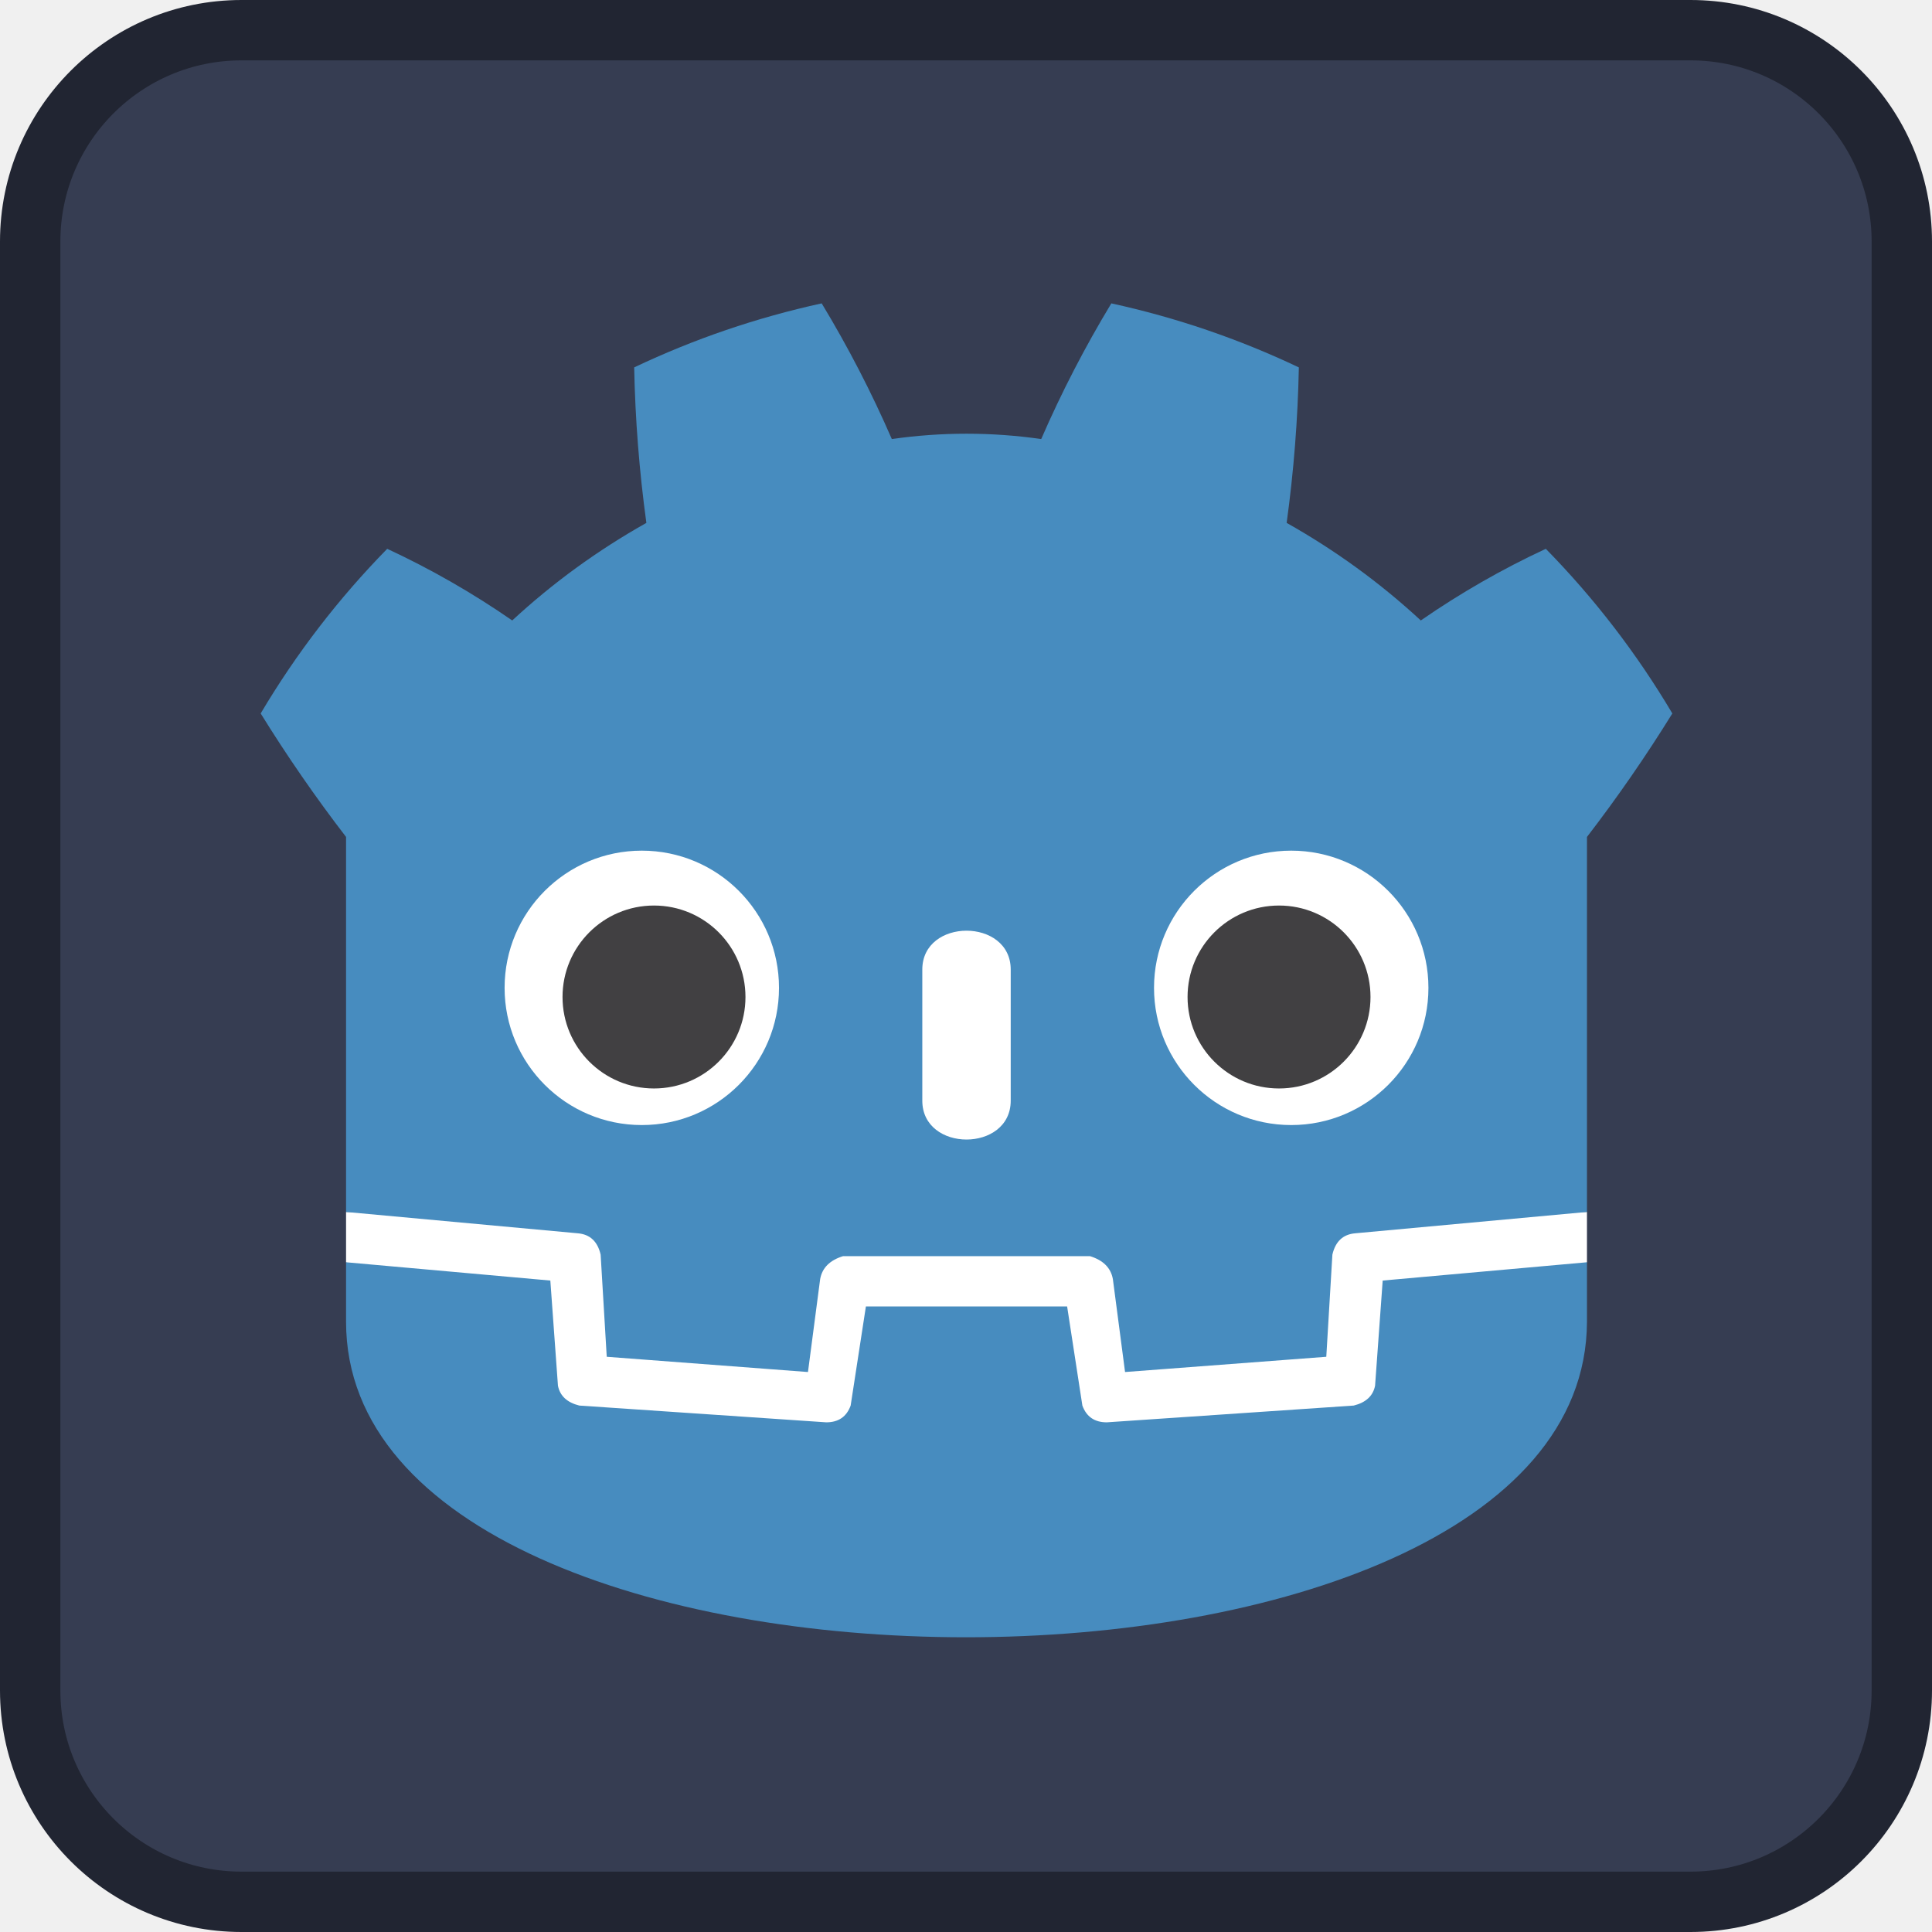
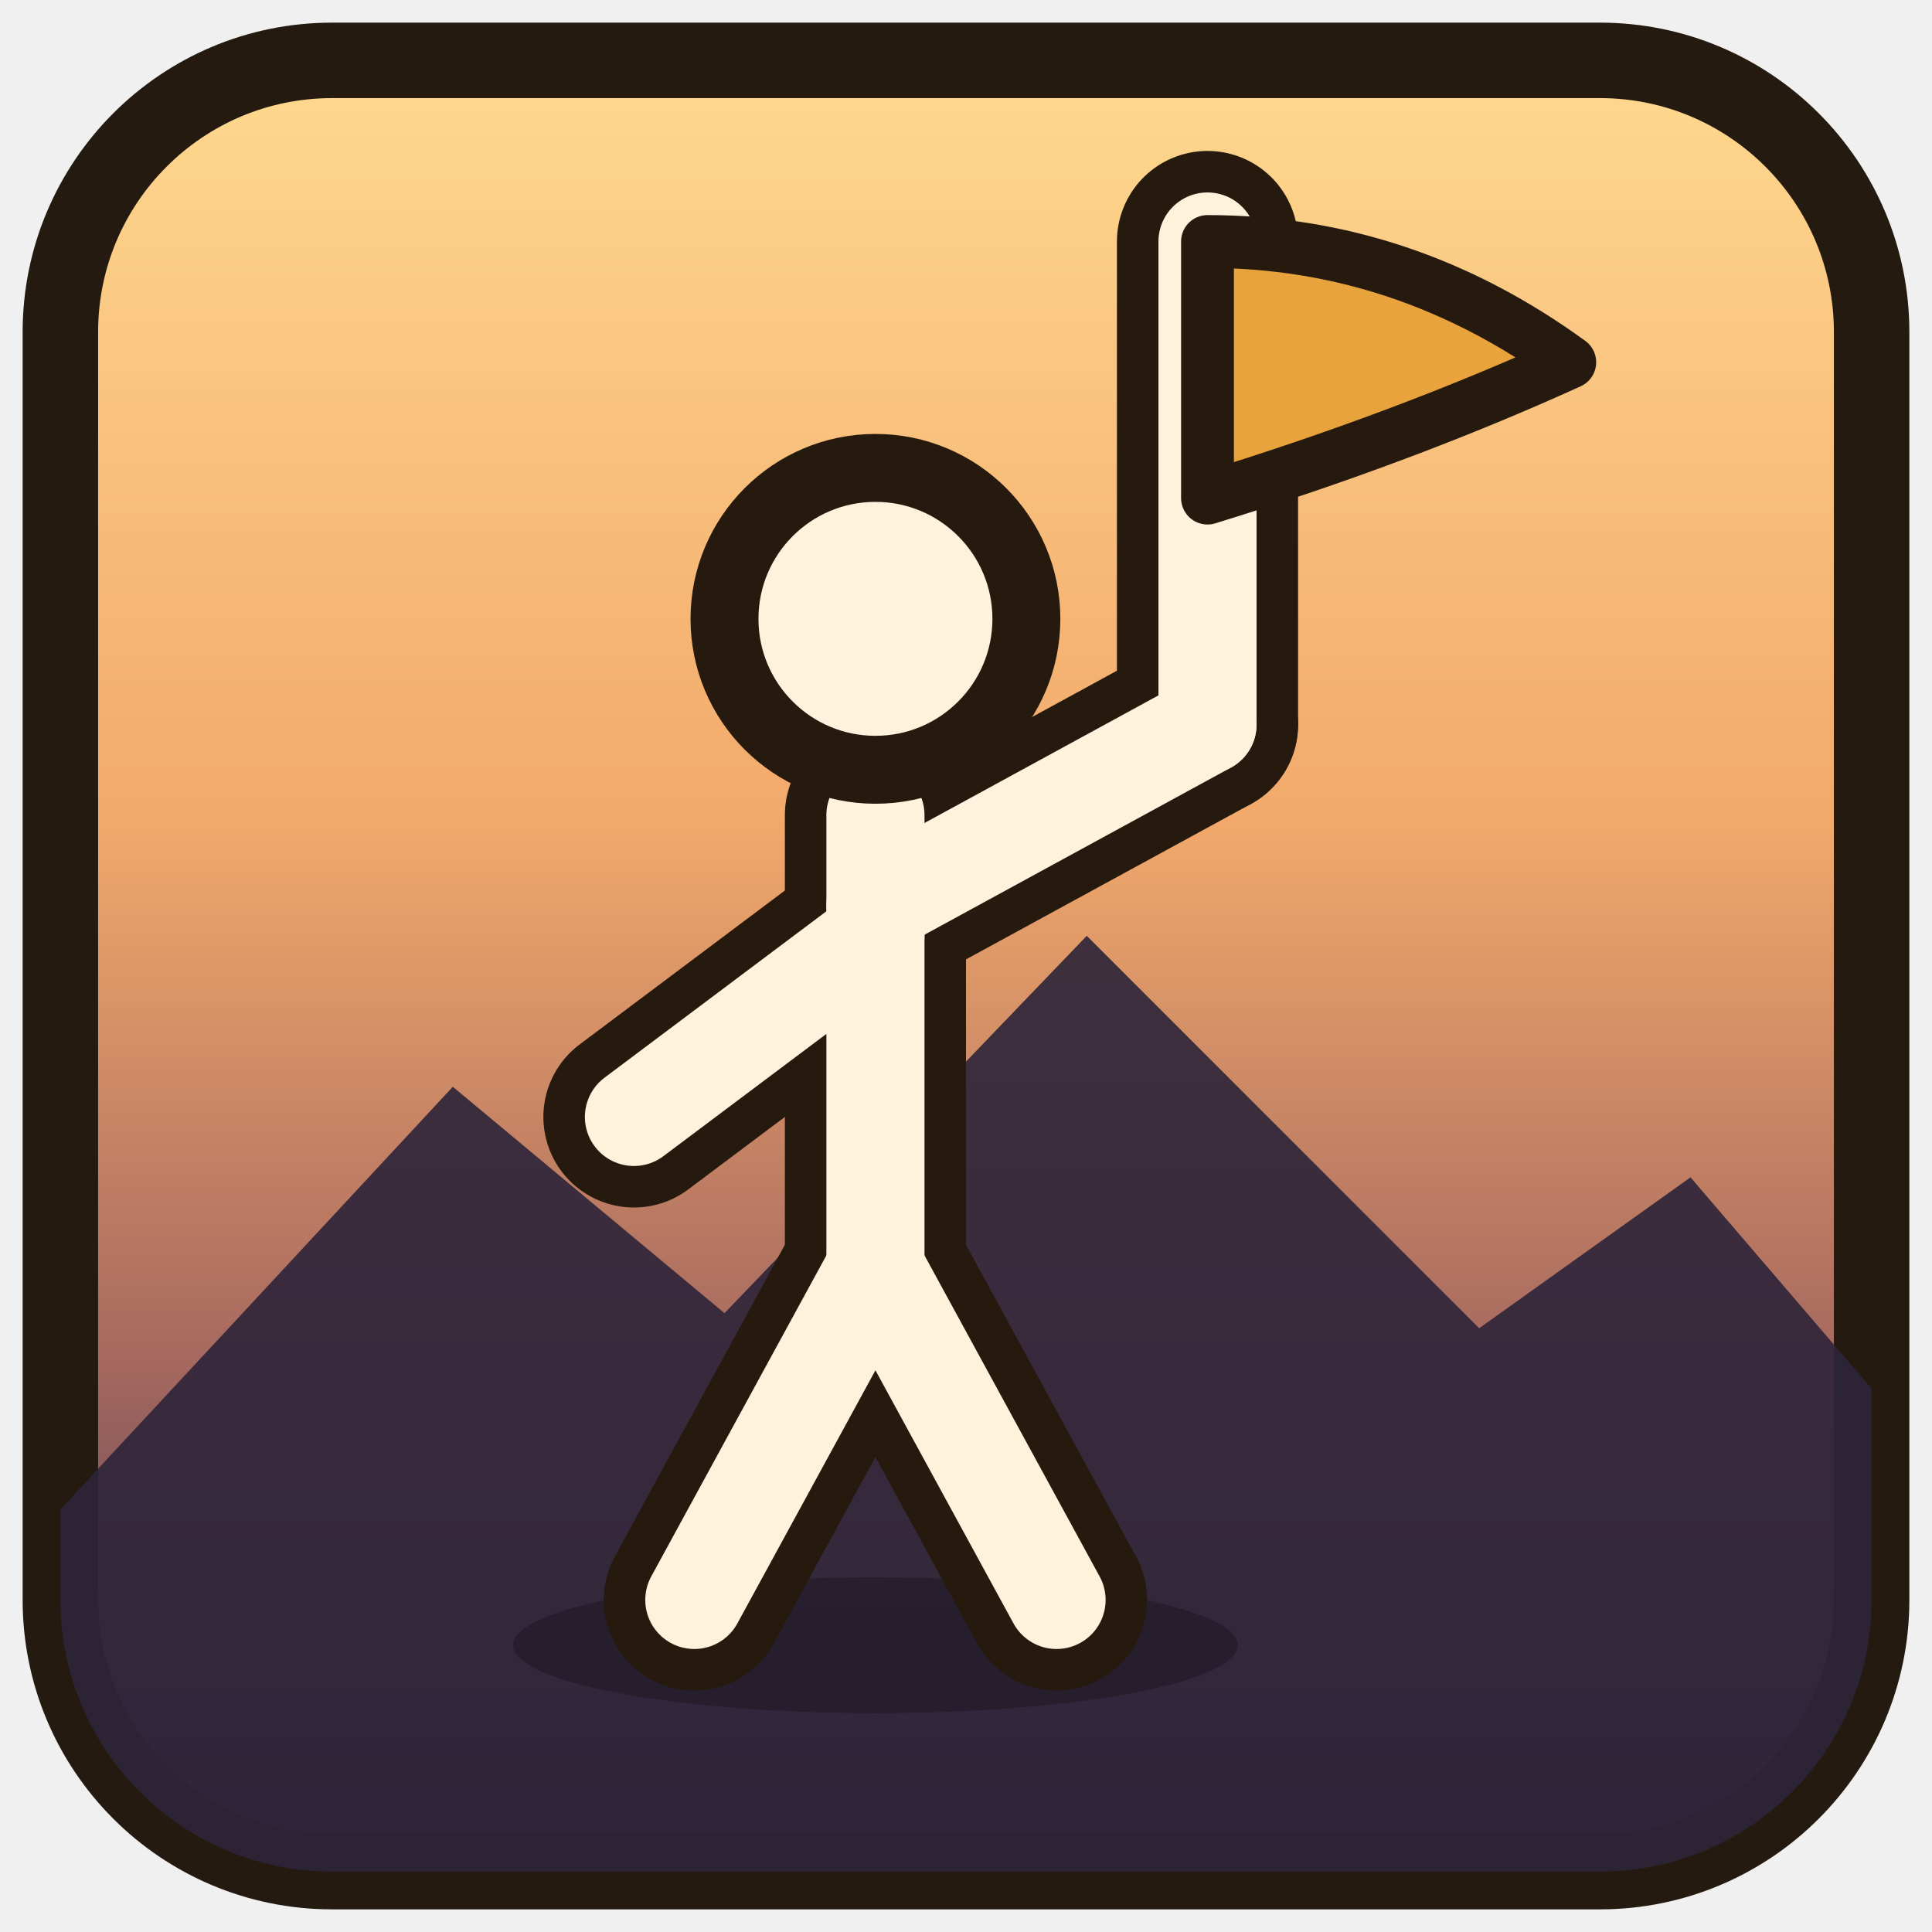
- <svg xmlns="http://www.w3.org/2000/svg" width="128" height="128">
-   <rect width="124" height="124" x="2" y="2" fill="#363d52" stroke="#212532" stroke-width="4" rx="14" />
-   <g fill="#fff" transform="translate(12.322 12.322)scale(.101)">
-     <path d="M105 673v33q407 354 814 0v-33z" />
-     <path fill="#478cbf" d="m105 673 152 14q12 1 15 14l4 67 132 10 8-61q2-11 15-15h162q13 4 15 15l8 61 132-10 4-67q3-13 15-14l152-14V427q30-39 56-81-35-59-83-108-43 20-82 47-40-37-88-64 7-51 8-102-59-28-123-42-26 43-46 89-49-7-98 0-20-46-46-89-64 14-123 42 1 51 8 102-48 27-88 64-39-27-82-47-48 49-83 108 26 42 56 81zm0 33v39c0 276 813 276 814 0v-39l-134 12-5 69q-2 10-14 13l-162 11q-12 0-16-11l-10-65H446l-10 65q-4 11-16 11l-162-11q-12-3-14-13l-5-69z" />
-     <path d="M483 600c0 34 58 34 58 0v-86c0-34-58-34-58 0z" />
-     <circle cx="725" cy="526" r="90" />
-     <circle cx="299" cy="526" r="90" />
+ <svg xmlns="http://www.w3.org/2000/svg" width="128" height="128" viewBox="0 0 128 128">
+   <defs>
+     <linearGradient id="sky" x1="0" y1="0" x2="0" y2="1">
+       <stop offset="0" stop-color="#ffd98f" />
+       <stop offset="0.42" stop-color="#f2a96b" />
+       <stop offset="0.72" stop-color="#a5685f" />
+       <stop offset="1" stop-color="#3a2f47" />
+     </linearGradient>
+     <clipPath id="plate">
+       <rect x="4" y="4" width="120" height="120" rx="18" />
+     </clipPath>
+   </defs>
+   <rect x="4" y="4" width="120" height="120" rx="18" fill="url(#sky)" stroke="#241a10" stroke-width="5" />
+   <g clip-path="url(#plate)">
+     <path d="M4 100 L30 72 L48 87 L72 62 L98 88 L112 78 L124 92 L124 124 L4 124 Z" fill="#2c2338" opacity="0.9" />
+     <ellipse cx="58" cy="109" rx="24" ry="4.5" fill="#1c1520" opacity="0.5" />
  </g>
-   <g fill="#414042" transform="translate(12.322 12.322)scale(.101)">
-     <circle cx="307" cy="532" r="60" />
-     <circle cx="717" cy="532" r="60" />
+   <g fill="none" stroke-linecap="round" stroke-linejoin="round">
+     <g stroke="#26190e" stroke-width="12">
+       <path d="M58 54 L58 84" />
+       <path d="M58 62 L42 74" />
+       <path d="M58 60 L80 48" />
+       <path d="M80 48 L80 16" />
+       <path d="M58 84 L46 106" />
+       <path d="M58 84 L70 106" />
+     </g>
+     <g stroke="#fdf3dc" stroke-width="6.5">
+       <path d="M58 54 L58 84" />
+       <path d="M58 62 L42 74" />
+       <path d="M58 60 L80 48" />
+       <path d="M80 48 L80 16" />
+       <path d="M58 84 L46 106" />
+       <path d="M58 84 L70 106" />
+     </g>
  </g>
+   <circle cx="58" cy="41" r="10" fill="#fdf3dc" stroke="#26190e" stroke-width="4.5" />
+   <path d="M80 16 Q93 16 104 24 Q93 29 80 33 Z" fill="#e8a33d" stroke="#26190e" stroke-width="3.5" stroke-linejoin="round" />
</svg>
